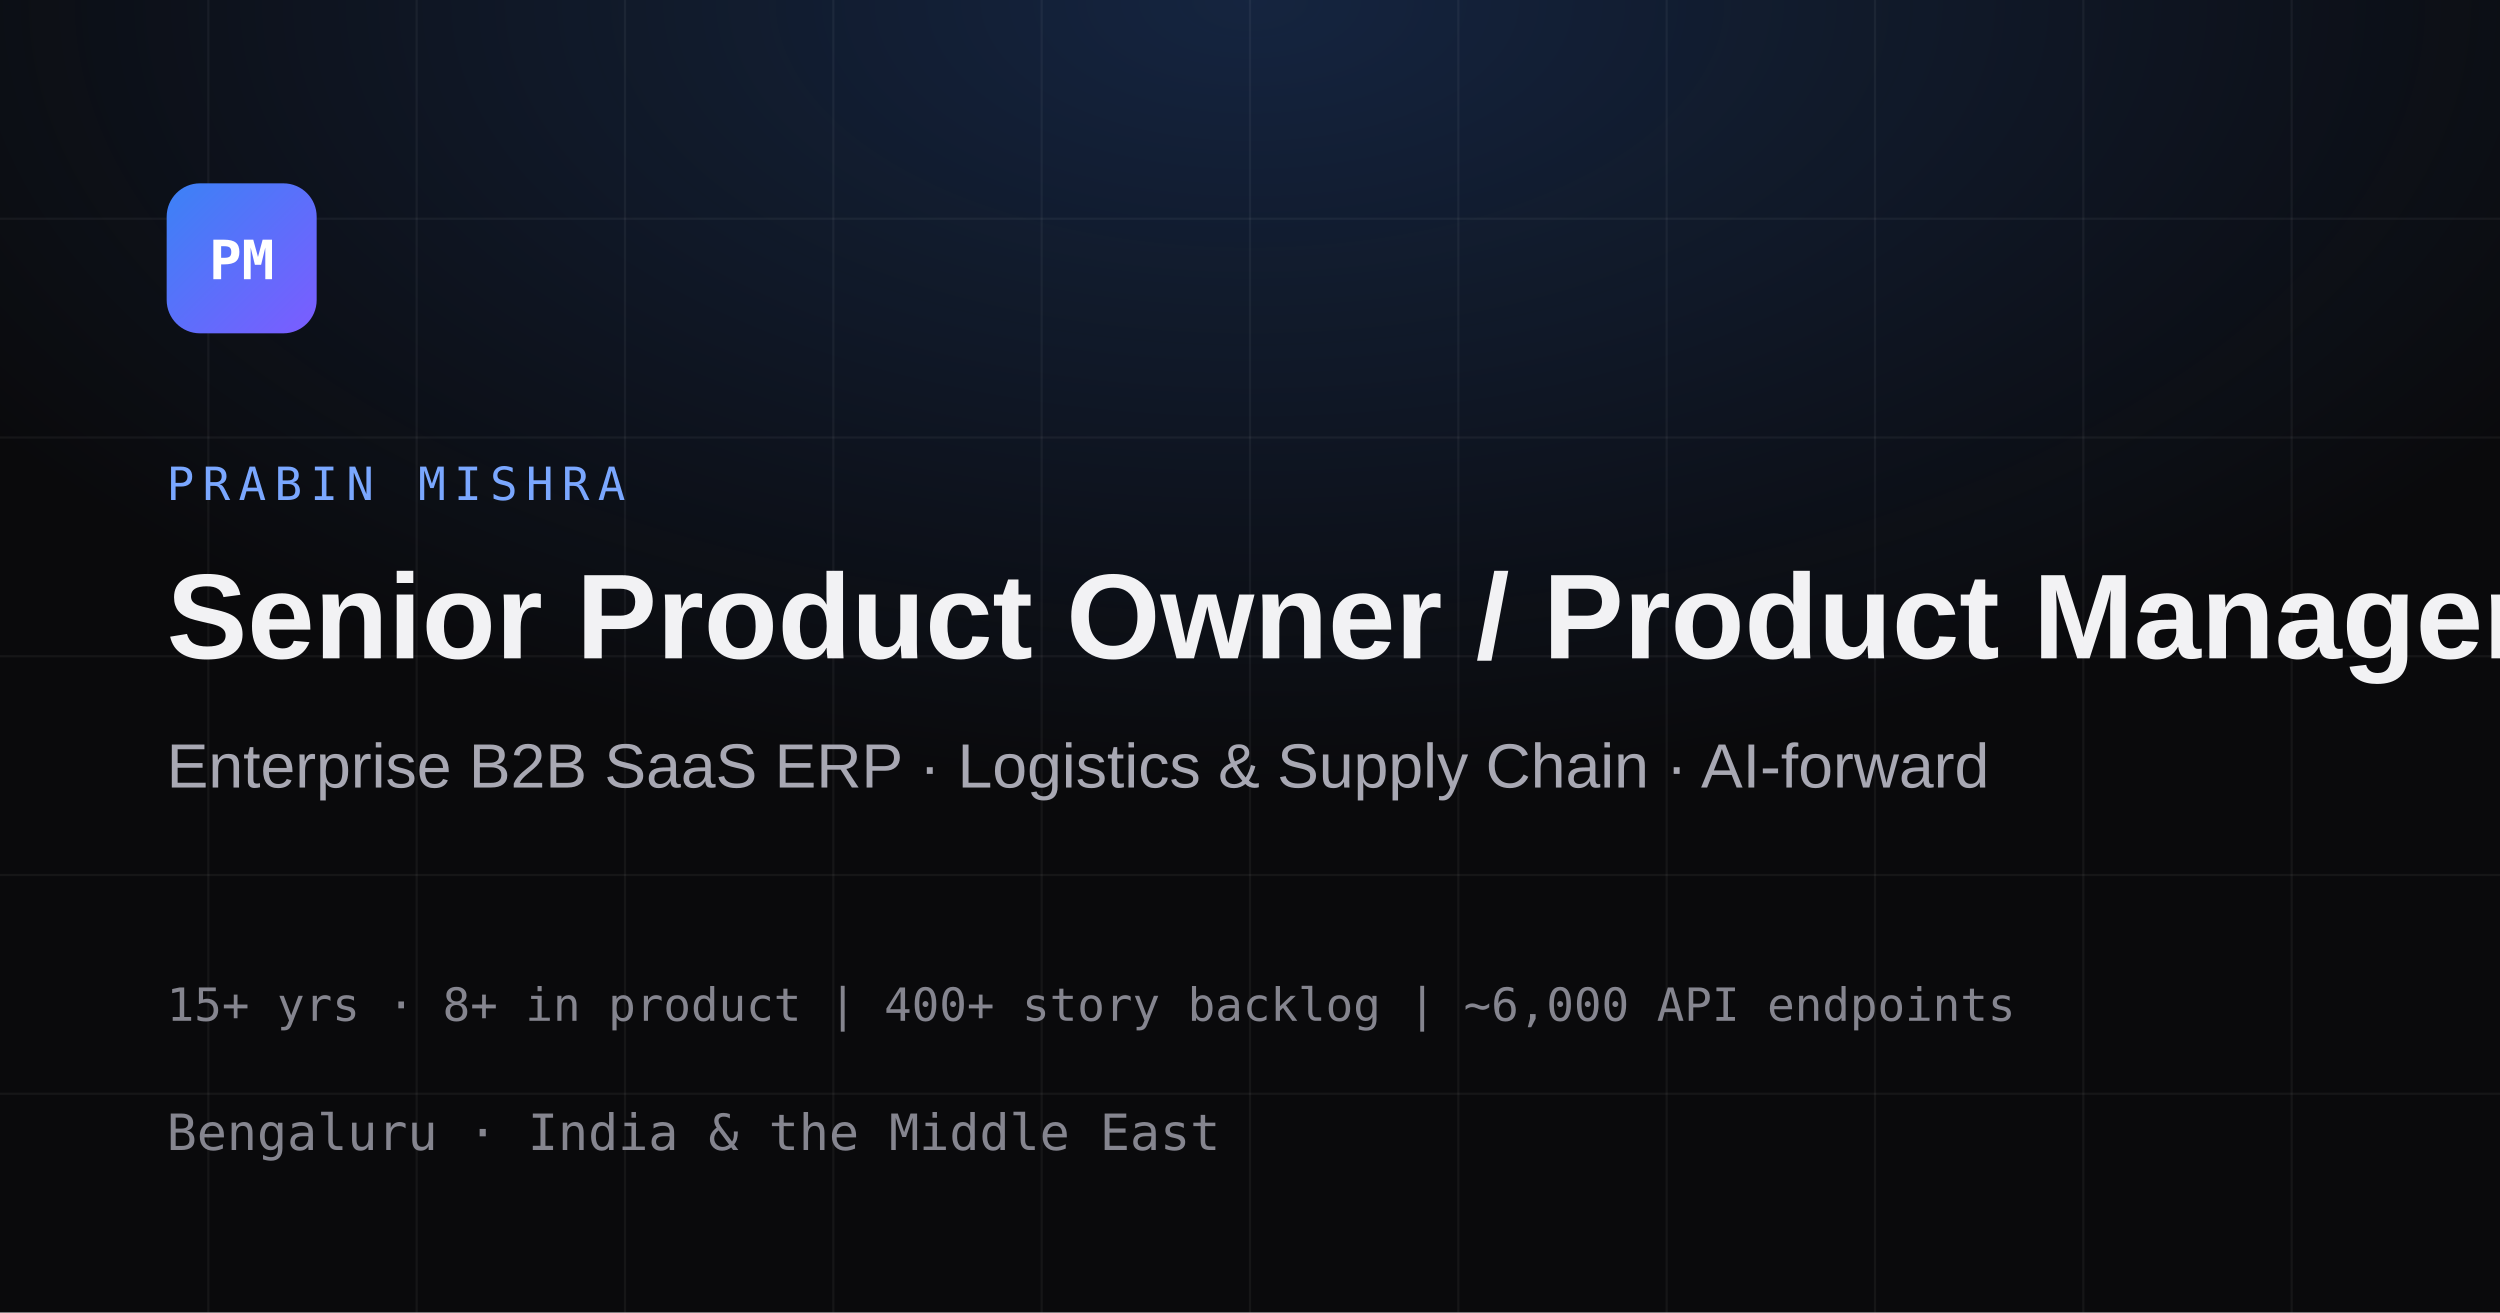
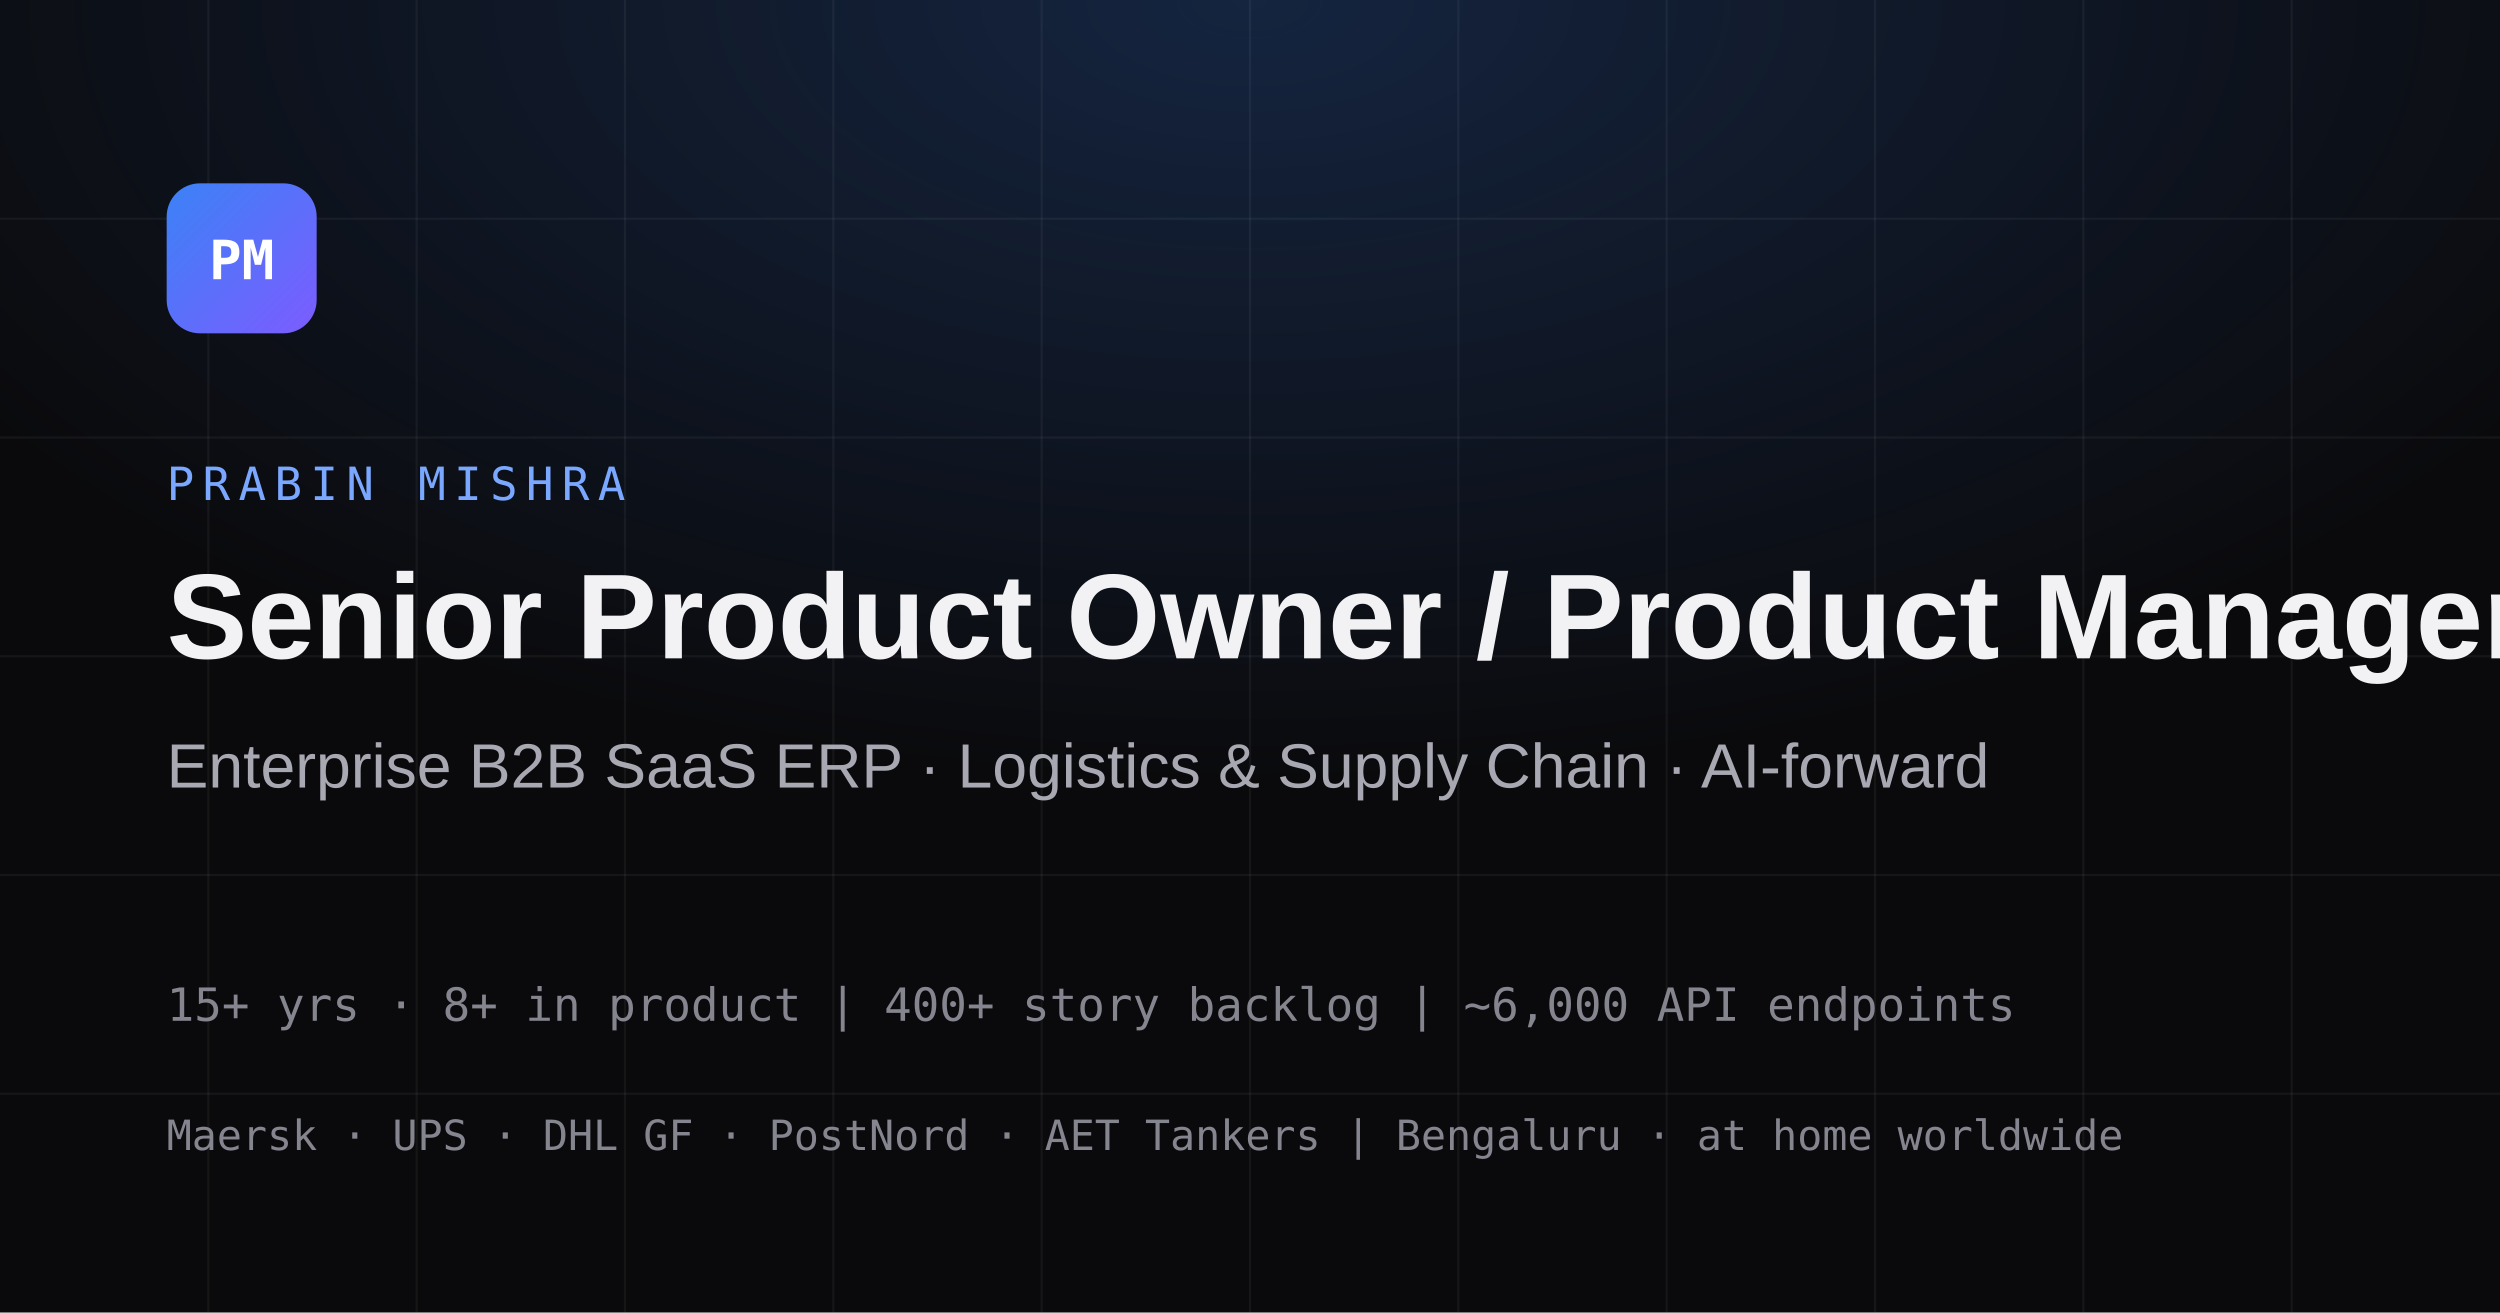
<svg xmlns="http://www.w3.org/2000/svg" width="1200" height="630" viewBox="0 0 1200 630">
  <defs>
    <linearGradient id="mark" x1="0" y1="0" x2="1" y2="1">
      <stop offset="0" stop-color="#3b82f6" />
      <stop offset="1" stop-color="#7c5cff" />
    </linearGradient>
    <radialGradient id="glow" cx="0.5" cy="0" r="1">
      <stop offset="0" stop-color="#3b82f6" stop-opacity="0.22" />
      <stop offset="0.6" stop-color="#3b82f6" stop-opacity="0" />
    </radialGradient>
  </defs>
  <rect width="1200" height="630" fill="#0a0a0c" />
  <rect width="1200" height="630" fill="url(#glow)" />
  <g stroke="#ffffff" stroke-opacity="0.05">
    <path d="M0 105H1200M0 210H1200M0 315H1200M0 420H1200M0 525H1200" />
    <path d="M100 0V630M200 0V630M300 0V630M400 0V630M500 0V630M600 0V630M700 0V630M800 0V630M900 0V630M1000 0V630M1100 0V630" />
  </g>
  <rect x="80" y="88" width="72" height="72" rx="16" fill="url(#mark)" />
  <text x="116" y="134" font-family="Menlo, monospace" font-size="26" font-weight="600" fill="#ffffff" text-anchor="middle">PM</text>
  <text x="80" y="240" font-family="Menlo, monospace" font-size="22" letter-spacing="4" fill="#7aa7ff">PRABIN MISHRA</text>
  <text x="80" y="316" font-family="Helvetica Neue, Arial, sans-serif" font-size="58" font-weight="bold" fill="#f2f2f4">Senior Product Owner / Product Manager</text>
  <text x="80" y="378" font-family="Helvetica Neue, Arial, sans-serif" font-size="30" fill="#a8a8b3">Enterprise B2B SaaS ERP · Logistics &amp; Supply Chain · AI-forward</text>
  <text x="80" y="490" font-family="Menlo, monospace" font-size="22" fill="#85858f">15+ yrs · 8+ in product   |   400+ story backlog   |   ~6,000 API endpoints</text>
-   <text x="80" y="552" font-family="Menlo, monospace" font-size="24" fill="#85858f">Bengaluru · India &amp; the Middle East</text>
+   <text x="80" y="552" font-family="Menlo, monospace" font-size="20" fill="#85858f">Maersk · UPS · DHL GF · PostNord · AET Tankers   |   Bengaluru · at home worldwide</text>
</svg>
